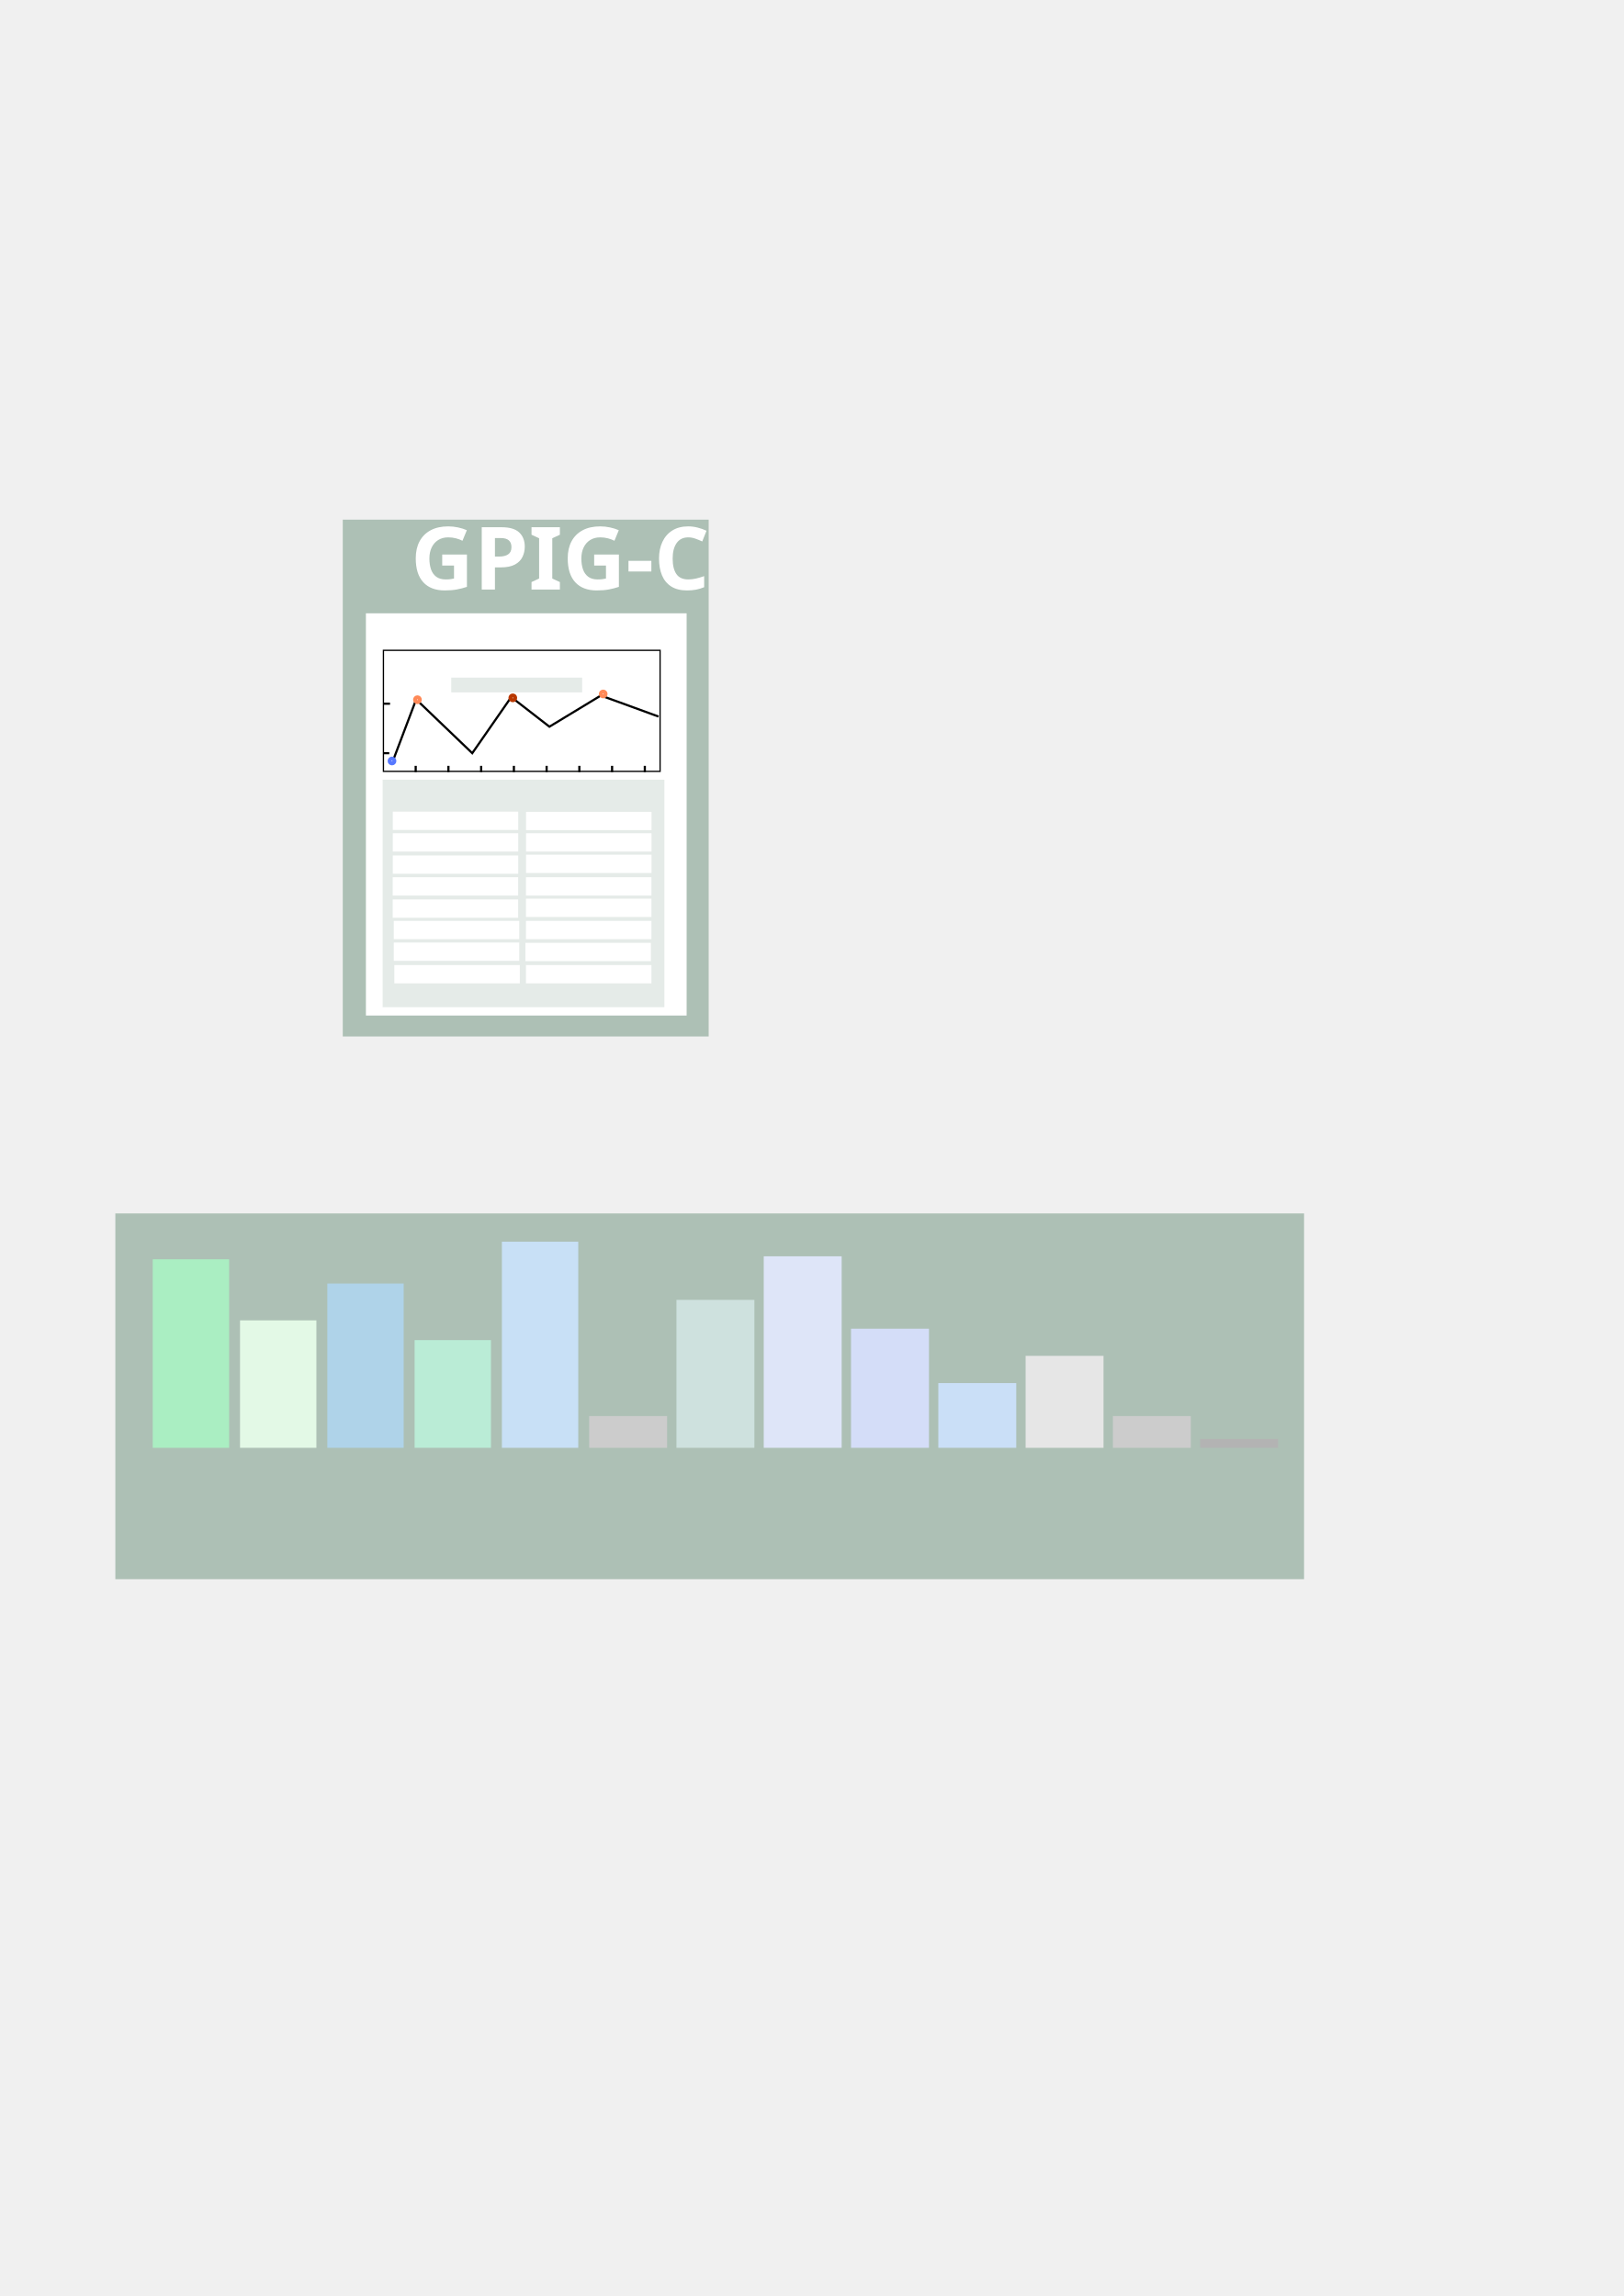
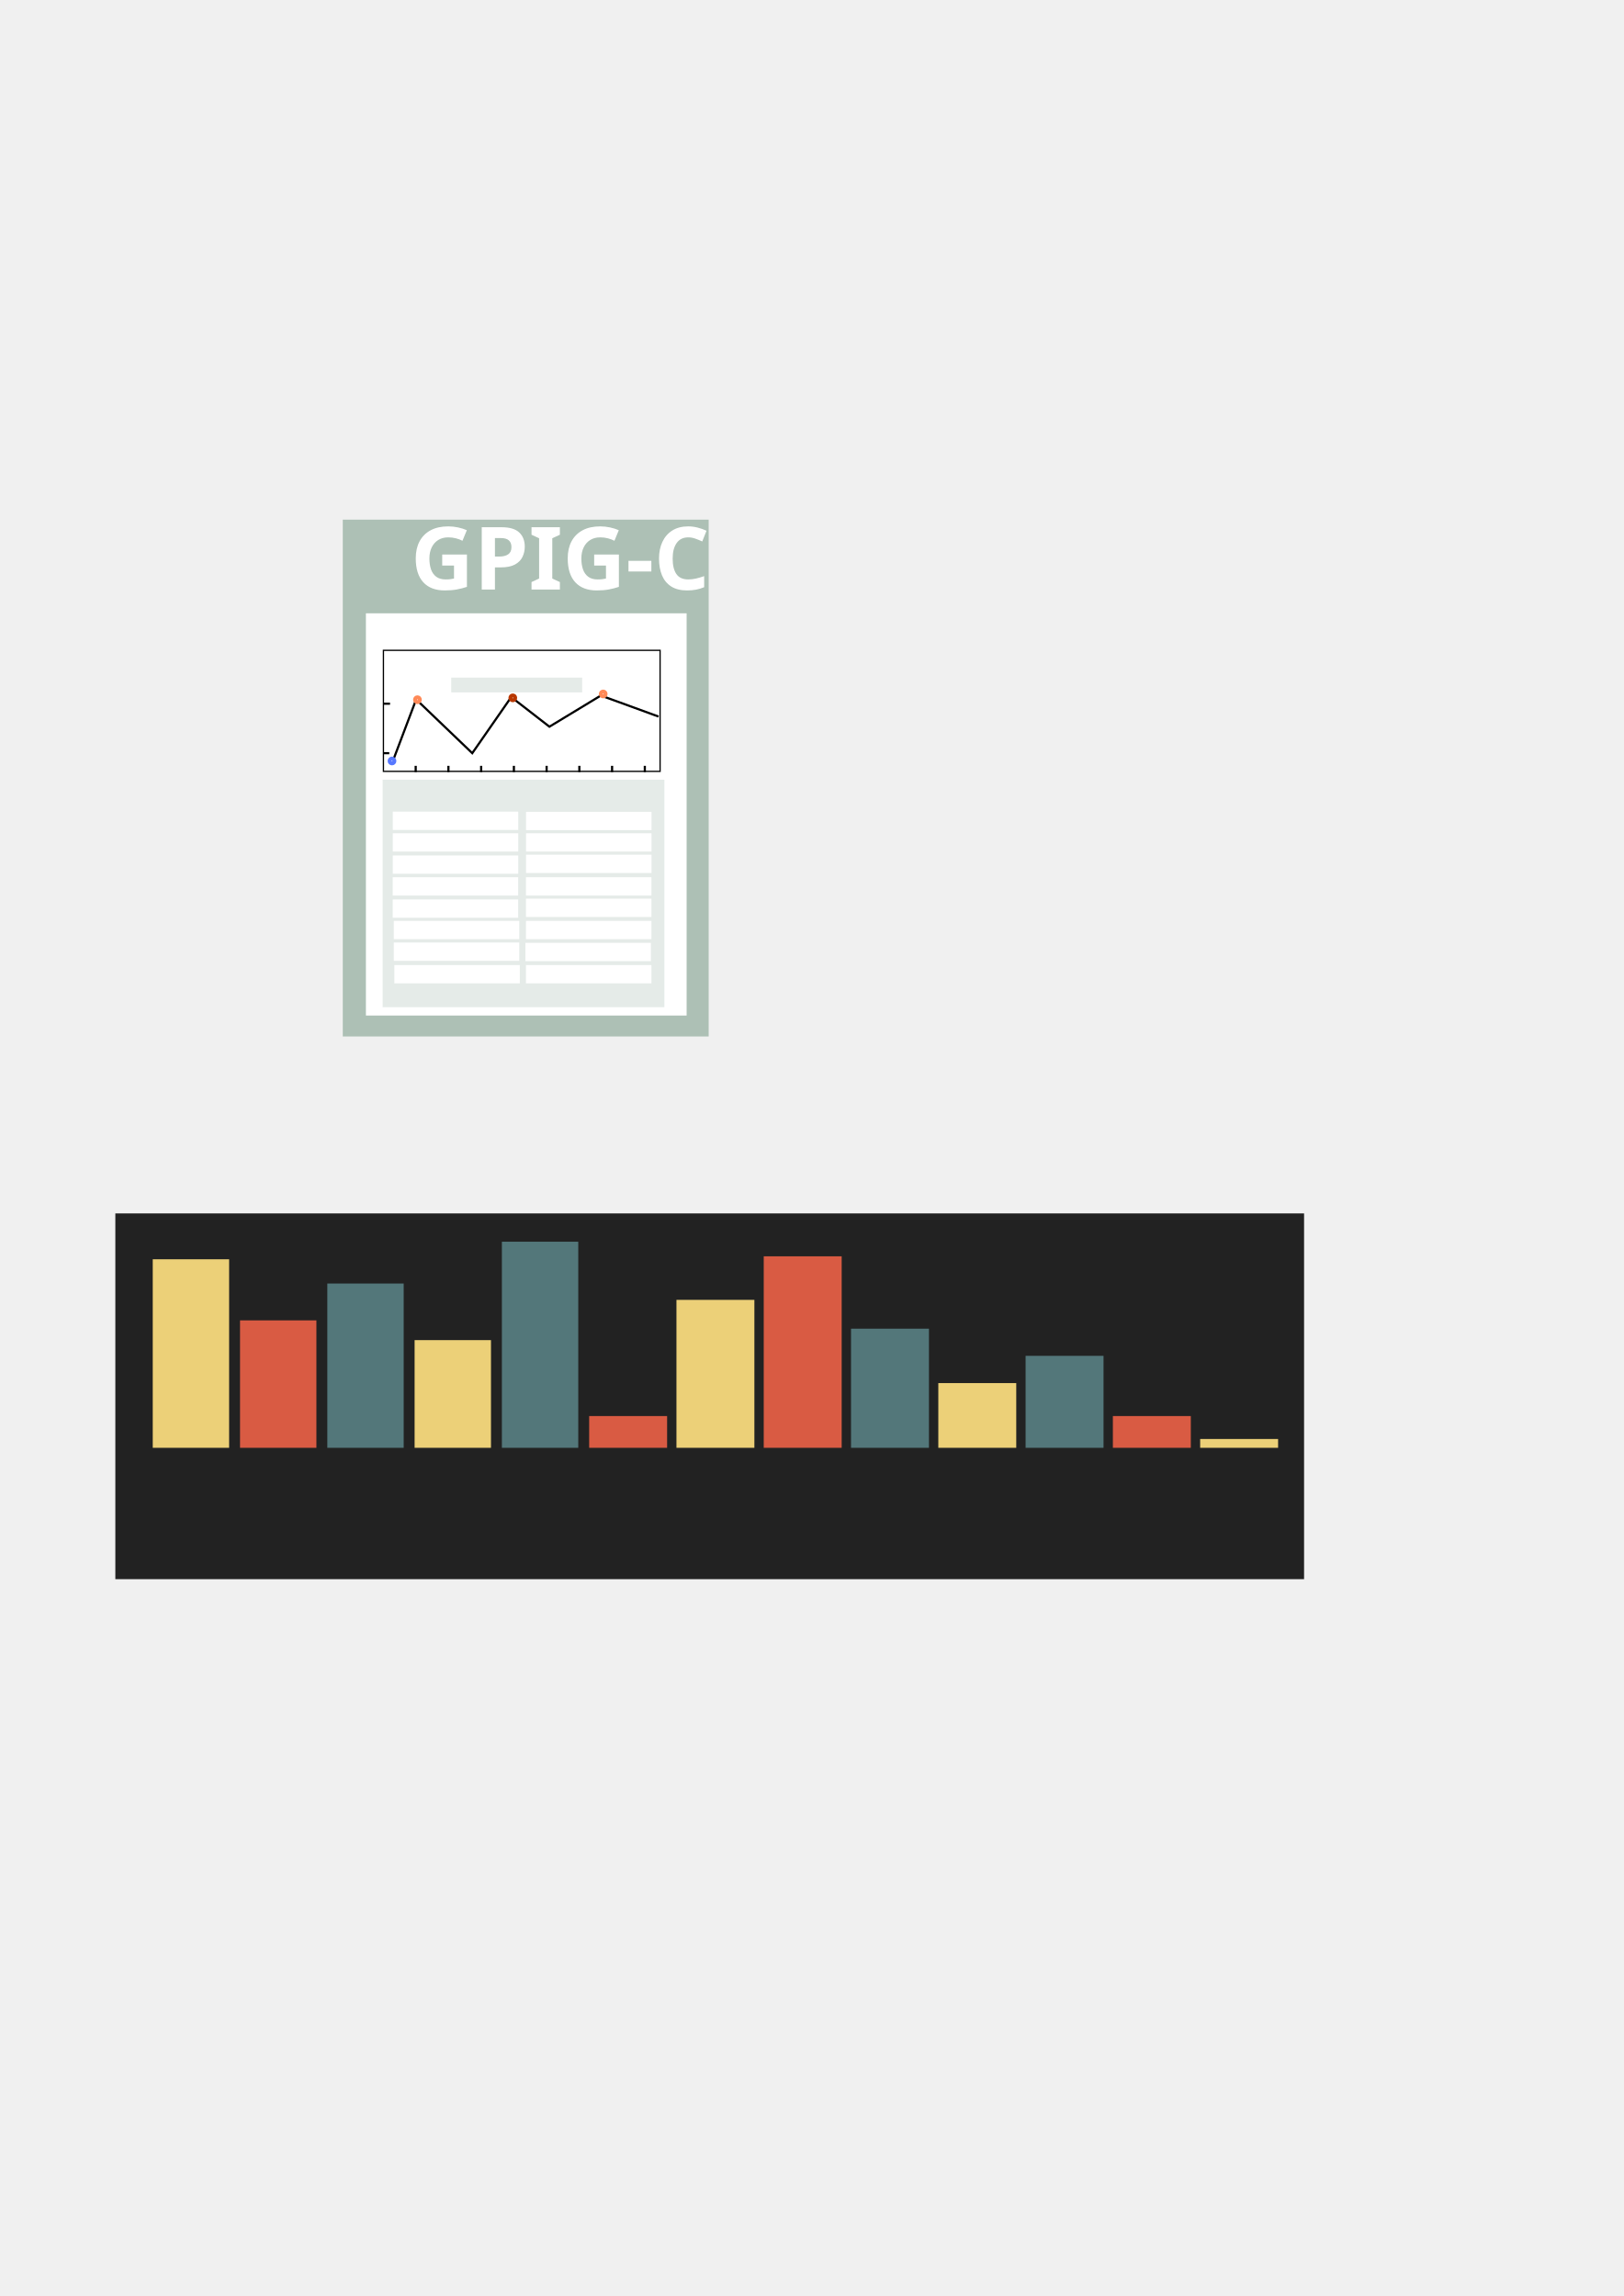
<svg xmlns="http://www.w3.org/2000/svg" width="744.094" height="1052.362" id="svg2" version="1.1">
  <defs id="defs4" />
  <g id="layer1">
-     <rect style="fill:#adc0b5;fill-opacity:1;stroke:none" id="rect2985" width="544.759" height="167.642" x="52.857" y="556.166" />
-     <rect style="fill:#aaeec2;fill-opacity:1;stroke:none" id="rect3127" width="35" height="86.416" x="70" y="-663.601" transform="scale(1,-1)" />
-     <rect style="fill:#e3f9e6;fill-opacity:1;stroke:none" id="rect3127-5" width="35" height="58.414" x="110" y="-663.601" transform="scale(1,-1)" />
-     <rect style="fill:#afd3e9;fill-opacity:1;stroke:none" id="rect3127-8" width="35" height="75.305" x="150" y="-663.601" transform="scale(1,-1)" />
-     <rect style="fill:#baecd6;fill-opacity:1;stroke:none" id="rect3127-3" width="35" height="49.36" x="190" y="-663.601" transform="scale(1,-1)" />
-     <rect style="fill:#c8e0f6;fill-opacity:1;stroke:none" id="rect3127-0" width="35" height="94.469" x="230" y="-663.601" transform="scale(1,-1)" />
-     <rect style="fill:#cadff7;fill-opacity:1;stroke:none" id="rect3127-6" width="35.714" height="29.668" x="430" y="-663.601" transform="scale(1,-1)" />
-     <rect style="fill:#d4ddf8;fill-opacity:1;stroke:none" id="rect3127-2" width="35.714" height="54.596" x="390" y="609.005" />
-     <rect style="fill:#dee5f8;fill-opacity:1;stroke:none" id="rect3127-25" width="35.714" height="87.776" x="350" y="-663.601" transform="scale(1,-1)" />
-     <rect style="fill:#e6e6e6;fill-opacity:1;stroke:none" id="rect3127-22" width="35.714" height="42.16" x="470" y="-663.601" transform="scale(1,-1)" />
-     <rect style="fill:#cee1de;fill-opacity:1;stroke:none" id="rect3127-7" width="35.714" height="67.814" x="310" y="-663.601" transform="scale(1,-1)" />
-     <rect style="fill:#cccccc;fill-opacity:1;stroke:none" id="rect3127-1" width="35.714" height="14.562" x="270" y="-663.601" transform="scale(1,-1)" />
-     <rect style="fill:#cccccc;fill-opacity:1;stroke:none" id="rect3127-1-8" width="35.714" height="14.562" x="510" y="-663.601" transform="scale(1,-1)" />
-     <rect style="fill:#b3b3b3;fill-opacity:1;stroke:none" id="rect3127-1-8-7" width="35.714" height="4.045" x="550" y="-663.601" transform="scale(1,-1)" />
+     <rect style="fill:#222222;fill-opacity:1;stroke:none" id="rect2985" width="544.759" height="167.642" x="52.857" y="556.166" />
+     <rect style="fill:#ecd078;fill-opacity:1;stroke:none" id="rect3127" width="35" height="86.416" x="70" y="-663.601" transform="scale(1,-1)" />
+     <rect style="fill:#d95b43;fill-opacity:1;stroke:none" id="rect3127-5" width="35" height="58.414" x="110" y="-663.601" transform="scale(1,-1)" />
+     <rect style="fill:#53777a;fill-opacity:1;stroke:none" id="rect3127-8" width="35" height="75.305" x="150" y="-663.601" transform="scale(1,-1)" />
+     <rect style="fill:#ecd078;fill-opacity:1;stroke:none" id="rect3127-3" width="35" height="49.36" x="190" y="-663.601" transform="scale(1,-1)" />
+     <rect style="fill:#53777a;fill-opacity:1;stroke:none" id="rect3127-0" width="35" height="94.469" x="230" y="-663.601" transform="scale(1,-1)" />
+     <rect style="fill:#ecd078;fill-opacity:1;stroke:none" id="rect3127-6" width="35.714" height="29.668" x="430" y="-663.601" transform="scale(1,-1)" />
+     <rect style="fill:#53777a;fill-opacity:1;stroke:none" id="rect3127-2" width="35.714" height="54.596" x="390" y="609.005" />
+     <rect style="fill:#d95b43;fill-opacity:1;stroke:none" id="rect3127-25" width="35.714" height="87.776" x="350" y="-663.601" transform="scale(1,-1)" />
+     <rect style="fill:#53777a;fill-opacity:1;stroke:none" id="rect3127-22" width="35.714" height="42.16" x="470" y="-663.601" transform="scale(1,-1)" />
+     <rect style="fill:#ecd078;fill-opacity:1;stroke:none" id="rect3127-7" width="35.714" height="67.814" x="310" y="-663.601" transform="scale(1,-1)" />
+     <rect style="fill:#d95b43;fill-opacity:1;stroke:none" id="rect3127-1" width="35.714" height="14.562" x="270" y="-663.601" transform="scale(1,-1)" />
+     <rect style="fill:#d95b43;fill-opacity:1;stroke:none" id="rect3127-1-8" width="35.714" height="14.562" x="510" y="-663.601" transform="scale(1,-1)" />
+     <rect style="fill:#ecd078;fill-opacity:1;stroke:none" id="rect3127-1-8-7" width="35.714" height="4.045" x="550" y="-663.601" transform="scale(1,-1)" />
    <rect style="fill:#adc0b5;fill-opacity:1;stroke:none" id="rect4014" width="167.685" height="236.881" x="157.079" y="238.179" />
    <rect style="fill:#ffffff;fill-opacity:1;stroke:none" id="rect4016" width="146.977" height="184.353" x="167.685" y="281.111" />
    <flowRoot xml:space="preserve" id="flowRoot4018" style="fill:black;stroke:none;stroke-opacity:1;stroke-width:1px;stroke-linejoin:miter;stroke-linecap:butt;fill-opacity:1;font-family:Sans;font-style:normal;font-weight:normal;font-size:40px;line-height:125%;letter-spacing:0px;word-spacing:0px">
      <flowRegion id="flowRegion4020">
        <rect id="rect4022" width="110.357" height="52.5" x="349.643" y="255.576" />
      </flowRegion>
      <flowPara id="flowPara4024" />
    </flowRoot>
    <text xml:space="preserve" style="font-size:40px;font-style:normal;font-variant:normal;font-weight:bold;font-stretch:normal;text-align:start;line-height:125%;letter-spacing:0px;word-spacing:0px;writing-mode:lr-tb;text-anchor:start;fill:#ffffff;fill-opacity:1;stroke:none;font-family:Apple LiGothic;-inkscape-font-specification:Apple LiGothic Bold" x="188.214" y="270.219" id="text4026">
      <tspan id="tspan4028" x="188.214" y="270.219">GPIG-C</tspan>
    </text>
    <rect style="fill:#ffffff;fill-opacity:1;stroke:#000000;stroke-width:0.585;stroke-opacity:1" id="rect4030" width="126.786" height="55.479" x="175.714" y="298.076" />
    <path style="fill:none;stroke:#000000;stroke-width:1px;stroke-linecap:butt;stroke-linejoin:miter;stroke-opacity:1" d="m 179.643,349.862 11.071,-29.286 25.714,24.643 17.857,-25.714 17.5,13.571 23.571,-14.286 26.429,9.643" id="path4066" />
    <path style="fill:#ffffff;fill-opacity:1;stroke:#ff8957;stroke-width:3.543;stroke-miterlimit:4;stroke-opacity:1;stroke-dasharray:none" id="path4032" d="m 195.357,318.791 a 2.143,2.143 0 1 1 -4.286,0 2.143,2.143 0 1 1 4.286,0 z" transform="matrix(0.5109196,0,0,0.5109196,92.58282,157.8288)" />
    <path style="fill:#ffffff;fill-opacity:1;stroke:#b83700;stroke-width:3.543;stroke-miterlimit:4;stroke-opacity:1;stroke-dasharray:none" id="path4032-5" d="m 195.357,318.791 a 2.143,2.143 0 1 1 -4.286,0 2.143,2.143 0 1 1 4.286,0 z" transform="matrix(0.5109196,0,0,0.5109196,136.283,156.9858)" />
    <path style="fill:#ffffff;fill-opacity:1;stroke:#ff8957;stroke-width:3.543;stroke-miterlimit:4;stroke-opacity:1;stroke-dasharray:none" id="path4032-0" d="m 195.357,318.791 a 2.143,2.143 0 1 1 -4.286,0 2.143,2.143 0 1 1 4.286,0 z" transform="matrix(0.5109196,0,0,0.5109196,177.7116,155.2001)" />
    <path style="fill:#ffffff;fill-opacity:1;stroke:#5778ff;stroke-width:3.543;stroke-miterlimit:4;stroke-opacity:1;stroke-dasharray:none" id="path4032-7" d="m 195.357,318.791 a 2.143,2.143 0 1 1 -4.286,0 2.143,2.143 0 1 1 4.286,0 z" transform="matrix(0.5109196,0,0,0.5109196,80.9259,185.9143)" />
    <rect style="fill:#e5ebe8;fill-opacity:1;stroke:none" id="rect4076" width="60" height="6.786" x="206.786" y="310.576" />
    <flowRoot xml:space="preserve" id="flowRoot4068" style="font-size:5px;font-style:normal;font-variant:normal;font-weight:normal;font-stretch:normal;text-align:start;line-height:125%;letter-spacing:0px;word-spacing:0px;writing-mode:lr-tb;text-anchor:start;fill:#000000;fill-opacity:1;stroke:none;font-family:Sans;-inkscape-font-specification:Sans" transform="translate(196.4286,43.92857)">
      <flowRegion id="flowRegion4070">
        <rect id="rect4072" width="138.929" height="91.786" x="15.357" y="267.005" style="font-size:5px;font-style:normal;font-variant:normal;font-weight:normal;font-stretch:normal;text-align:start;line-height:125%;writing-mode:lr-tb;text-anchor:start;stroke:none;font-family:Sans;-inkscape-font-specification:Sans" />
      </flowRegion>
      <flowPara id="flowPara4074">Temp Above Normal</flowPara>
    </flowRoot>
    <path style="fill:none;stroke:#000000;stroke-width:1px;stroke-linecap:butt;stroke-linejoin:miter;stroke-opacity:1" d="m 190.5,351.005 c 0,0.952 0,1.905 0,2.857" id="path4090" />
    <path style="fill:none;stroke:#000000;stroke-width:1px;stroke-linecap:butt;stroke-linejoin:miter;stroke-opacity:1" d="m 235.5,351.005 c 0,0.952 0,1.905 0,2.857" id="path4090-1" />
    <path style="fill:none;stroke:#000000;stroke-width:1px;stroke-linecap:butt;stroke-linejoin:miter;stroke-opacity:1" d="m 220.5,351.005 c 0,0.952 0,1.905 0,2.857" id="path4090-0" />
    <path style="fill:none;stroke:#000000;stroke-width:1px;stroke-linecap:butt;stroke-linejoin:miter;stroke-opacity:1" d="m 205.5,351.005 c 0,0.952 0,1.905 0,2.857" id="path4090-8" />
    <path style="fill:none;stroke:#000000;stroke-width:1px;stroke-linecap:butt;stroke-linejoin:miter;stroke-opacity:1" d="m 295.5,351.005 c 0,0.952 0,1.905 0,2.857" id="path4090-1-7" />
    <path style="fill:none;stroke:#000000;stroke-width:1px;stroke-linecap:butt;stroke-linejoin:miter;stroke-opacity:1" d="m 280.5,351.005 c 0,0.952 0,1.905 0,2.857" id="path4090-1-9" />
    <path style="fill:none;stroke:#000000;stroke-width:1px;stroke-linecap:butt;stroke-linejoin:miter;stroke-opacity:1" d="m 265.5,351.005 c 0,0.952 0,1.905 0,2.857" id="path4090-1-6" />
    <path style="fill:none;stroke:#000000;stroke-width:1px;stroke-linecap:butt;stroke-linejoin:miter;stroke-opacity:1" d="m 250.5,351.005 c 0,0.952 0,1.905 0,2.857" id="path4090-1-90" />
    <path style="fill:none;stroke:#000000;stroke-width:1px;stroke-linecap:butt;stroke-linejoin:miter;stroke-opacity:1" d="m 178.75,322.541 c -0.952,0 -1.905,0 -2.857,0" id="path4090-1-2" />
    <path style="fill:none;stroke:#000000;stroke-width:1px;stroke-linecap:butt;stroke-linejoin:miter;stroke-opacity:1" d="m 178.393,345.219 c -0.952,0 -1.905,0 -2.857,0" id="path4090-1-2-4" />
    <rect style="fill:#e5ebe8;fill-opacity:1;stroke:none" id="rect4190" width="129.107" height="104.286" x="175.357" y="357.362" />
    <flowRoot xml:space="preserve" id="flowRoot4192" style="font-size:10px;font-style:normal;font-weight:normal;line-height:125%;letter-spacing:0px;word-spacing:0px;fill:#000000;fill-opacity:1;stroke:none;font-family:Sans;-inkscape-font-specification:Sans;font-stretch:normal;font-variant:normal;text-anchor:start;text-align:start;writing-mode:lr">
      <flowRegion id="flowRegion4194">
        <rect id="rect4196" width="108.75" height="94.821" x="184.821" y="362.898" style="-inkscape-font-specification:Sans;font-family:Sans;font-weight:normal;font-style:normal;font-stretch:normal;font-variant:normal;font-size:10px;text-anchor:start;text-align:start;writing-mode:lr;line-height:125%" />
      </flowRegion>
      <flowPara id="flowPara4198" />
    </flowRoot>
    <flowRoot xml:space="preserve" id="flowRoot4200" style="font-size:10px;font-style:normal;font-variant:normal;font-weight:bold;font-stretch:normal;text-align:start;line-height:125%;letter-spacing:0px;word-spacing:0px;writing-mode:lr-tb;text-anchor:start;fill:#000000;fill-opacity:1;stroke:none;font-family:Apple LiGothic;-inkscape-font-specification:Apple LiGothic Bold" transform="translate(20,-13.92857)">
      <flowRegion id="flowRegion4202">
        <rect id="rect4204" width="110" height="64.107" x="188.929" y="368.969" style="font-size:10px;font-style:normal;font-variant:normal;font-weight:bold;font-stretch:normal;text-align:start;line-height:125%;writing-mode:lr-tb;text-anchor:start;font-family:Apple LiGothic;-inkscape-font-specification:Apple LiGothic Bold" />
      </flowRegion>
      <flowPara id="flowPara4206">Input: Engine Temp</flowPara>
    </flowRoot>
    <rect style="fill:#ffffff;fill-opacity:1;stroke:none" id="rect4208" width="57.5" height="8.393" x="180" y="372.005" />
    <rect style="fill:#ffffff;fill-opacity:1;stroke:none" id="rect4208-4" width="57.5" height="8.393" x="241.071" y="372.094" />
    <rect style="fill:#ffffff;fill-opacity:1;stroke:none" id="rect4208-5" width="57.5" height="8.393" x="180" y="392.094" />
    <rect style="fill:#ffffff;fill-opacity:1;stroke:none" id="rect4208-7" width="57.5" height="8.393" x="241.071" y="381.916" />
    <rect style="fill:#ffffff;fill-opacity:1;stroke:none" id="rect4208-77" width="57.5" height="8.393" x="180" y="381.916" />
    <flowRoot xml:space="preserve" id="flowRoot4249" style="fill:black;stroke:none;stroke-opacity:1;stroke-width:1px;stroke-linejoin:miter;stroke-linecap:butt;fill-opacity:1;font-family:Apple LiGothic;font-style:normal;font-weight:bold;font-size:8px;line-height:125%;letter-spacing:0px;word-spacing:0px;-inkscape-font-specification:Apple LiGothic Bold;font-stretch:normal;font-variant:normal;text-anchor:start;text-align:start;writing-mode:lr">
      <flowRegion id="flowRegion4251">
        <rect id="rect4253" width="143.929" height="67.857" x="160.179" y="367.541" style="-inkscape-font-specification:Apple LiGothic Bold;font-family:Apple LiGothic;font-weight:bold;font-style:normal;font-stretch:normal;font-variant:normal;font-size:8px;text-anchor:start;text-align:start;writing-mode:lr;line-height:125%" />
      </flowRegion>
      <flowPara id="flowPara4255" />
    </flowRoot>
    <flowRoot xml:space="preserve" id="flowRoot4257" style="font-size:8px;font-style:normal;font-variant:normal;font-weight:normal;font-stretch:normal;text-align:start;line-height:125%;letter-spacing:0px;word-spacing:0px;writing-mode:lr-tb;text-anchor:start;fill:#cb6825;fill-opacity:1;stroke:none;font-family:Sans;-inkscape-font-specification:Sans" transform="translate(16.42857,-2.857143)">
      <flowRegion id="flowRegion4259">
        <rect id="rect4261" width="122.679" height="64.643" x="175.714" y="375.755" style="font-size:8px;font-style:normal;font-variant:normal;font-weight:normal;font-stretch:normal;text-align:start;line-height:125%;writing-mode:lr-tb;text-anchor:start;font-family:Sans;-inkscape-font-specification:Sans;fill:#cb6825;fill-opacity:1" />
      </flowRegion>
      <flowPara id="flowPara4263" style="font-size:5px;font-style:normal;font-variant:normal;font-weight:bold;font-stretch:normal;text-align:start;line-height:125%;writing-mode:lr-tb;text-anchor:start;fill:#cb6825;fill-opacity:1;font-family:Sans;-inkscape-font-specification:Sans Bold">TimeStamp</flowPara>
    </flowRoot>
    <flowRoot xml:space="preserve" id="flowRoot4257-0" style="font-size:8px;font-style:normal;font-variant:normal;font-weight:normal;font-stretch:normal;text-align:start;line-height:125%;letter-spacing:0px;word-spacing:0px;writing-mode:lr-tb;text-anchor:start;fill:#cc6a27;fill-opacity:1;stroke:none;font-family:Sans;-inkscape-font-specification:Sans" transform="translate(87.36021,-2.349313)">
      <flowRegion id="flowRegion4259-6">
        <rect id="rect4261-1" width="122.679" height="64.643" x="175.714" y="375.755" style="font-size:8px;font-style:normal;font-variant:normal;font-weight:normal;font-stretch:normal;text-align:start;line-height:125%;writing-mode:lr-tb;text-anchor:start;font-family:Sans;-inkscape-font-specification:Sans;fill:#cc6a27;fill-opacity:1" />
      </flowRegion>
      <flowPara id="flowPara4263-5" style="font-size:5px;font-style:normal;font-variant:normal;font-weight:bold;font-stretch:normal;text-align:start;line-height:125%;writing-mode:lr-tb;text-anchor:start;fill:#cc6a27;fill-opacity:1;font-family:Sans;-inkscape-font-specification:Sans Bold">Value</flowPara>
      <flowPara style="font-size:5px;font-style:normal;font-variant:normal;font-weight:bold;font-stretch:normal;text-align:start;line-height:125%;writing-mode:lr-tb;text-anchor:start;fill:#cc6a27;fill-opacity:1;font-family:Sans;-inkscape-font-specification:Sans Bold" id="flowPara4292" />
    </flowRoot>
    <rect style="fill:#ffffff;fill-opacity:1;stroke:none" id="rect4208-5-0" width="57.5" height="8.393" x="241.071" y="391.737" />
    <flowRoot xml:space="preserve" id="flowRoot4312" style="fill:black;stroke:none;stroke-opacity:1;stroke-width:1px;stroke-linejoin:miter;stroke-linecap:butt;fill-opacity:1;font-family:Sans;font-style:normal;font-weight:normal;font-size:4px;line-height:125%;letter-spacing:0px;word-spacing:0px;-inkscape-font-specification:Sans;font-stretch:normal;font-variant:normal;text-anchor:start;text-align:start;writing-mode:lr">
      <flowRegion id="flowRegion4314">
        <rect id="rect4316" width="112.5" height="76.071" x="194.643" y="397.005" style="-inkscape-font-specification:Sans;font-family:Sans;font-weight:normal;font-style:normal;font-stretch:normal;font-variant:normal;font-size:4px;text-anchor:start;text-align:start;writing-mode:lr;line-height:125%" />
      </flowRegion>
      <flowPara id="flowPara4320" />
    </flowRoot>
    <flowRoot xml:space="preserve" id="flowRoot4322" style="font-size:4px;font-style:normal;font-variant:normal;font-weight:normal;font-stretch:normal;text-align:start;line-height:125%;letter-spacing:0px;word-spacing:0px;writing-mode:lr-tb;text-anchor:start;fill:#121212;fill-opacity:1;stroke:none;font-family:Sans;-inkscape-font-specification:Sans" transform="matrix(1.250793,0,0,1.495804,97.16129,-131.7339)">
      <flowRegion id="flowRegion4324">
        <rect id="rect4326" width="206.475" height="142.836" x="67.882" y="343.841" style="font-size:4px;font-style:normal;font-variant:normal;font-weight:normal;font-stretch:normal;text-align:start;line-height:125%;writing-mode:lr-tb;text-anchor:start;fill:#121212;fill-opacity:1;font-family:Sans;-inkscape-font-specification:Sans" />
      </flowRegion>
      <flowPara id="flowPara4332">05-12-2013 13:15:45</flowPara>
    </flowRoot>
    <flowRoot xml:space="preserve" id="flowRoot4322-4" style="font-size:4px;font-style:normal;font-variant:normal;font-weight:normal;font-stretch:normal;text-align:start;line-height:125%;letter-spacing:0px;word-spacing:0px;writing-mode:lr;text-anchor:start;fill:#121212;fill-opacity:1;stroke:none;font-family:Sans;-inkscape-font-specification:Sans" transform="matrix(1.250793,0,0,1.495804,96.31339,-120.9964)">
      <flowRegion id="flowRegion4324-2">
        <rect id="rect4326-7" width="206.475" height="142.836" x="67.882" y="343.841" style="font-size:4px;font-style:normal;font-variant:normal;font-weight:normal;font-stretch:normal;text-align:start;line-height:125%;writing-mode:lr;text-anchor:start;fill:#121212;fill-opacity:1;font-family:Sans;-inkscape-font-specification:Sans" />
      </flowRegion>
      <flowPara id="flowPara4484">05-12-2013 13:15:46</flowPara>
    </flowRoot>
    <rect style="fill:#ffffff;fill-opacity:1;stroke:none" id="rect4208-5-4" width="57.5" height="8.393" x="179.964" y="412.255" />
    <rect style="fill:#ffffff;fill-opacity:1;stroke:none" id="rect4208-7-8" width="57.5" height="8.393" x="241.036" y="402.076" />
    <rect style="fill:#ffffff;fill-opacity:1;stroke:none" id="rect4208-77-3" width="57.5" height="8.393" x="179.964" y="402.076" />
    <rect style="fill:#ffffff;fill-opacity:1;stroke:none" id="rect4208-5-0-9" width="57.5" height="8.393" x="241.036" y="411.898" />
    <flowRoot xml:space="preserve" id="flowRoot4322-5" style="font-size:4px;font-style:normal;font-variant:normal;font-weight:normal;font-stretch:normal;text-align:start;line-height:125%;letter-spacing:0px;word-spacing:0px;writing-mode:lr;text-anchor:start;fill:#121212;fill-opacity:1;stroke:none;font-family:Sans;-inkscape-font-specification:Sans" transform="matrix(1.250793,0,0,1.495804,97.12558,-111.5732)">
      <flowRegion id="flowRegion4324-5">
        <rect id="rect4326-70" width="206.475" height="142.836" x="67.882" y="343.841" style="font-size:4px;font-style:normal;font-variant:normal;font-weight:normal;font-stretch:normal;text-align:start;line-height:125%;writing-mode:lr;text-anchor:start;fill:#121212;fill-opacity:1;font-family:Sans;-inkscape-font-specification:Sans" />
      </flowRegion>
      <flowPara id="flowPara4486">05-12-2013 13:15:47</flowPara>
    </flowRoot>
    <flowRoot xml:space="preserve" id="flowRoot4322-4-7" style="font-size:4px;font-style:normal;font-variant:normal;font-weight:normal;font-stretch:normal;text-align:start;line-height:125%;letter-spacing:0px;word-spacing:0px;writing-mode:lr;text-anchor:start;fill:#121212;fill-opacity:1;stroke:none;font-family:Sans;-inkscape-font-specification:Sans" transform="matrix(1.250793,0,0,1.495804,97.02768,-101.8357)">
      <flowRegion id="flowRegion4324-2-9">
        <rect id="rect4326-7-8" width="206.475" height="142.836" x="67.882" y="343.841" style="font-size:4px;font-style:normal;font-variant:normal;font-weight:normal;font-stretch:normal;text-align:start;line-height:125%;writing-mode:lr;text-anchor:start;fill:#121212;fill-opacity:1;font-family:Sans;-inkscape-font-specification:Sans" />
      </flowRegion>
      <flowPara id="flowPara4488">05-12-2013 13:15:48</flowPara>
    </flowRoot>
    <rect style="fill:#ffffff;fill-opacity:1;stroke:none" id="rect4208-5-09" width="57.5" height="8.393" x="180.464" y="432.005" />
    <rect style="fill:#ffffff;fill-opacity:1;stroke:none" id="rect4208-7-7" width="57.5" height="8.393" x="241.036" y="422.076" />
    <rect style="fill:#ffffff;fill-opacity:1;stroke:none" id="rect4208-77-1" width="57.5" height="8.393" x="180.464" y="422.076" />
    <rect style="fill:#ffffff;fill-opacity:1;stroke:none" id="rect4208-5-0-8" width="57.5" height="8.393" x="240.786" y="432.148" />
    <flowRoot xml:space="preserve" id="flowRoot4322-50" style="font-size:4px;font-style:normal;font-variant:normal;font-weight:normal;font-stretch:normal;text-align:start;line-height:125%;letter-spacing:0px;word-spacing:0px;writing-mode:lr;text-anchor:start;fill:#121212;fill-opacity:1;stroke:none;font-family:Sans;-inkscape-font-specification:Sans" transform="matrix(1.250793,0,0,1.495804,97.87558,-92.07315)">
      <flowRegion id="flowRegion4324-4">
        <rect id="rect4326-2" width="206.475" height="142.836" x="67.882" y="343.841" style="font-size:4px;font-style:normal;font-variant:normal;font-weight:normal;font-stretch:normal;text-align:start;line-height:125%;writing-mode:lr;text-anchor:start;fill:#121212;fill-opacity:1;font-family:Sans;-inkscape-font-specification:Sans" />
      </flowRegion>
      <flowPara id="flowPara4492">05-12-2013 13:15:49</flowPara>
      <flowPara id="flowPara4494" />
    </flowRoot>
    <flowRoot xml:space="preserve" id="flowRoot4322-4-0" style="font-size:4px;font-style:normal;font-variant:normal;font-weight:normal;font-stretch:normal;text-align:start;line-height:125%;letter-spacing:0px;word-spacing:0px;writing-mode:lr-tb;text-anchor:start;fill:#121212;fill-opacity:1;stroke:none;font-family:Sans;-inkscape-font-specification:Sans" transform="matrix(1.250793,0,0,1.495804,98.27768,-81.83564)">
      <flowRegion id="flowRegion4324-2-99">
        <rect id="rect4326-7-89" width="206.475" height="142.836" x="67.882" y="343.841" style="font-size:4px;font-style:normal;font-variant:normal;font-weight:normal;font-stretch:normal;text-align:start;line-height:125%;writing-mode:lr-tb;text-anchor:start;fill:#121212;fill-opacity:1;font-family:Sans;-inkscape-font-specification:Sans" />
      </flowRegion>
      <flowPara id="flowPara4496">05-12-2013 13:15:50</flowPara>
    </flowRoot>
    <rect style="fill:#ffffff;fill-opacity:1;stroke:none" id="rect4208-7-87" width="57.5" height="8.393" x="241.036" y="442.326" />
    <rect style="fill:#ffffff;fill-opacity:1;stroke:none" id="rect4208-77-12" width="57.5" height="8.393" x="180.714" y="442.326" />
    <flowRoot xml:space="preserve" id="flowRoot4322-9" style="font-size:4px;font-style:normal;font-variant:normal;font-weight:normal;font-stretch:normal;text-align:start;line-height:125%;letter-spacing:0px;word-spacing:0px;writing-mode:lr;text-anchor:start;fill:#121212;fill-opacity:1;stroke:none;font-family:Sans;-inkscape-font-specification:Sans" transform="matrix(1.250793,0,0,1.495804,97.62558,-71.07315)">
      <flowRegion id="flowRegion4324-58">
        <rect id="rect4326-5" width="206.475" height="142.836" x="67.882" y="343.841" style="font-size:4px;font-style:normal;font-variant:normal;font-weight:normal;font-stretch:normal;text-align:start;line-height:125%;writing-mode:lr;text-anchor:start;fill:#121212;fill-opacity:1;font-family:Sans;-inkscape-font-specification:Sans" />
      </flowRegion>
      <flowPara id="flowPara4498">05-12-2013 13:15:51</flowPara>
    </flowRoot>
    <flowRoot xml:space="preserve" id="flowRoot4322-49" style="font-size:4px;font-style:normal;font-variant:normal;font-weight:normal;font-stretch:normal;text-align:start;line-height:125%;letter-spacing:0px;word-spacing:0px;writing-mode:lr-tb;text-anchor:start;fill:#5778ff;fill-opacity:1;stroke:none;font-family:Sans;-inkscape-font-specification:Sans" transform="matrix(1.250793,0,0,1.495804,180.5528,-132.2464)">
      <flowRegion id="flowRegion4324-3">
        <rect id="rect4326-4" width="206.475" height="142.836" x="67.882" y="343.841" style="font-size:4px;font-style:normal;font-variant:normal;font-weight:normal;font-stretch:normal;text-align:start;line-height:125%;writing-mode:lr-tb;text-anchor:start;fill:#5778ff;fill-opacity:1;font-family:Sans;-inkscape-font-specification:Sans" />
      </flowRegion>
      <flowPara id="flowPara4529">15.1</flowPara>
    </flowRoot>
    <flowRoot xml:space="preserve" id="flowRoot4322-49-7" style="font-size:4px;font-style:normal;font-variant:normal;font-weight:normal;font-stretch:normal;text-align:start;line-height:125%;letter-spacing:0px;word-spacing:0px;writing-mode:lr;text-anchor:start;fill:#000000;fill-opacity:1;stroke:none;font-family:Sans;-inkscape-font-specification:Sans" transform="matrix(1.250793,0,0,1.495804,180.5528,-122.5358)">
      <flowRegion id="flowRegion4324-3-0">
        <rect id="rect4326-4-3" width="206.475" height="142.836" x="67.882" y="343.841" style="font-size:4px;font-style:normal;font-variant:normal;font-weight:normal;font-stretch:normal;text-align:start;line-height:125%;writing-mode:lr;text-anchor:start;fill:#000000;fill-opacity:1;font-family:Sans;-inkscape-font-specification:Sans" />
      </flowRegion>
      <flowPara id="flowPara4652">17.7</flowPara>
    </flowRoot>
    <flowRoot xml:space="preserve" id="flowRoot4322-49-7-8" style="font-size:4px;font-style:normal;font-variant:normal;font-weight:normal;font-stretch:normal;text-align:start;line-height:125%;letter-spacing:0px;word-spacing:0px;writing-mode:lr;text-anchor:start;fill:#000000;fill-opacity:1;stroke:none;font-family:Sans;-inkscape-font-specification:Sans" transform="matrix(1.250793,0,0,1.495804,180.5528,-112.2858)">
      <flowRegion id="flowRegion4324-3-0-6">
        <rect id="rect4326-4-3-0" width="206.475" height="142.836" x="67.882" y="343.841" style="font-size:4px;font-style:normal;font-variant:normal;font-weight:normal;font-stretch:normal;text-align:start;line-height:125%;writing-mode:lr;text-anchor:start;fill:#000000;fill-opacity:1;font-family:Sans;-inkscape-font-specification:Sans" />
      </flowRegion>
      <flowPara id="flowPara4654">25.3</flowPara>
    </flowRoot>
    <flowRoot xml:space="preserve" id="flowRoot4322-49-7-7" style="font-size:4px;font-style:normal;font-variant:normal;font-weight:normal;font-stretch:normal;text-align:start;line-height:125%;letter-spacing:0px;word-spacing:0px;writing-mode:lr;text-anchor:start;fill:#000000;fill-opacity:1;stroke:none;font-family:Sans;-inkscape-font-specification:Sans" transform="matrix(1.250793,0,0,1.495804,180.5528,-102.5358)">
      <flowRegion id="flowRegion4324-3-0-9">
        <rect id="rect4326-4-3-1" width="206.475" height="142.836" x="67.882" y="343.841" style="font-size:4px;font-style:normal;font-variant:normal;font-weight:normal;font-stretch:normal;text-align:start;line-height:125%;writing-mode:lr;text-anchor:start;fill:#000000;fill-opacity:1;font-family:Sans;-inkscape-font-specification:Sans" />
      </flowRegion>
      <flowPara id="flowPara4656">37.5</flowPara>
    </flowRoot>
    <flowRoot xml:space="preserve" id="flowRoot4322-49-7-71" style="font-size:4px;font-style:normal;font-variant:normal;font-weight:normal;font-stretch:normal;text-align:start;line-height:125%;letter-spacing:0px;word-spacing:0px;writing-mode:lr;text-anchor:start;fill:#000000;fill-opacity:1;stroke:none;font-family:Sans;-inkscape-font-specification:Sans" transform="matrix(1.250793,0,0,1.495804,180.5528,-91.7858)">
      <flowRegion id="flowRegion4324-3-0-8">
        <rect id="rect4326-4-3-5" width="206.475" height="142.836" x="67.882" y="343.841" style="font-size:4px;font-style:normal;font-variant:normal;font-weight:normal;font-stretch:normal;text-align:start;line-height:125%;writing-mode:lr;text-anchor:start;fill:#000000;fill-opacity:1;font-family:Sans;-inkscape-font-specification:Sans" />
      </flowRegion>
      <flowPara id="flowPara4658">52.3</flowPara>
    </flowRoot>
    <flowRoot xml:space="preserve" id="flowRoot4322-49-7-1" style="font-size:4px;font-style:normal;font-variant:normal;font-weight:normal;font-stretch:normal;text-align:start;line-height:125%;letter-spacing:0px;word-spacing:0px;writing-mode:lr;text-anchor:start;fill:#000000;fill-opacity:1;stroke:none;font-family:Sans;-inkscape-font-specification:Sans" transform="matrix(1.250793,0,0,1.495804,180.5528,-82.2858)">
      <flowRegion id="flowRegion4324-3-0-3">
        <rect id="rect4326-4-3-7" width="206.475" height="142.836" x="67.882" y="343.841" style="font-size:4px;font-style:normal;font-variant:normal;font-weight:normal;font-stretch:normal;text-align:start;line-height:125%;writing-mode:lr;text-anchor:start;fill:#000000;fill-opacity:1;font-family:Sans;-inkscape-font-specification:Sans" />
      </flowRegion>
      <flowPara id="flowPara4660">71.0</flowPara>
    </flowRoot>
    <flowRoot xml:space="preserve" id="flowRoot4322-49-7-2" style="font-size:4px;font-style:normal;font-variant:normal;font-weight:normal;font-stretch:normal;text-align:start;line-height:125%;letter-spacing:0px;word-spacing:0px;writing-mode:lr;text-anchor:start;fill:#ff8957;fill-opacity:1;stroke:none;font-family:Sans;-inkscape-font-specification:Sans" transform="matrix(1.250793,0,0,1.495804,180.5528,-71.7858)">
      <flowRegion id="flowRegion4324-3-0-32">
        <rect id="rect4326-4-3-9" width="206.475" height="142.836" x="67.882" y="343.841" style="font-size:4px;font-style:normal;font-variant:normal;font-weight:normal;font-stretch:normal;text-align:start;line-height:125%;writing-mode:lr;text-anchor:start;fill:#ff8957;fill-opacity:1;font-family:Sans;-inkscape-font-specification:Sans" />
      </flowRegion>
      <flowPara id="flowPara4662">89.6</flowPara>
    </flowRoot>
  </g>
</svg>
